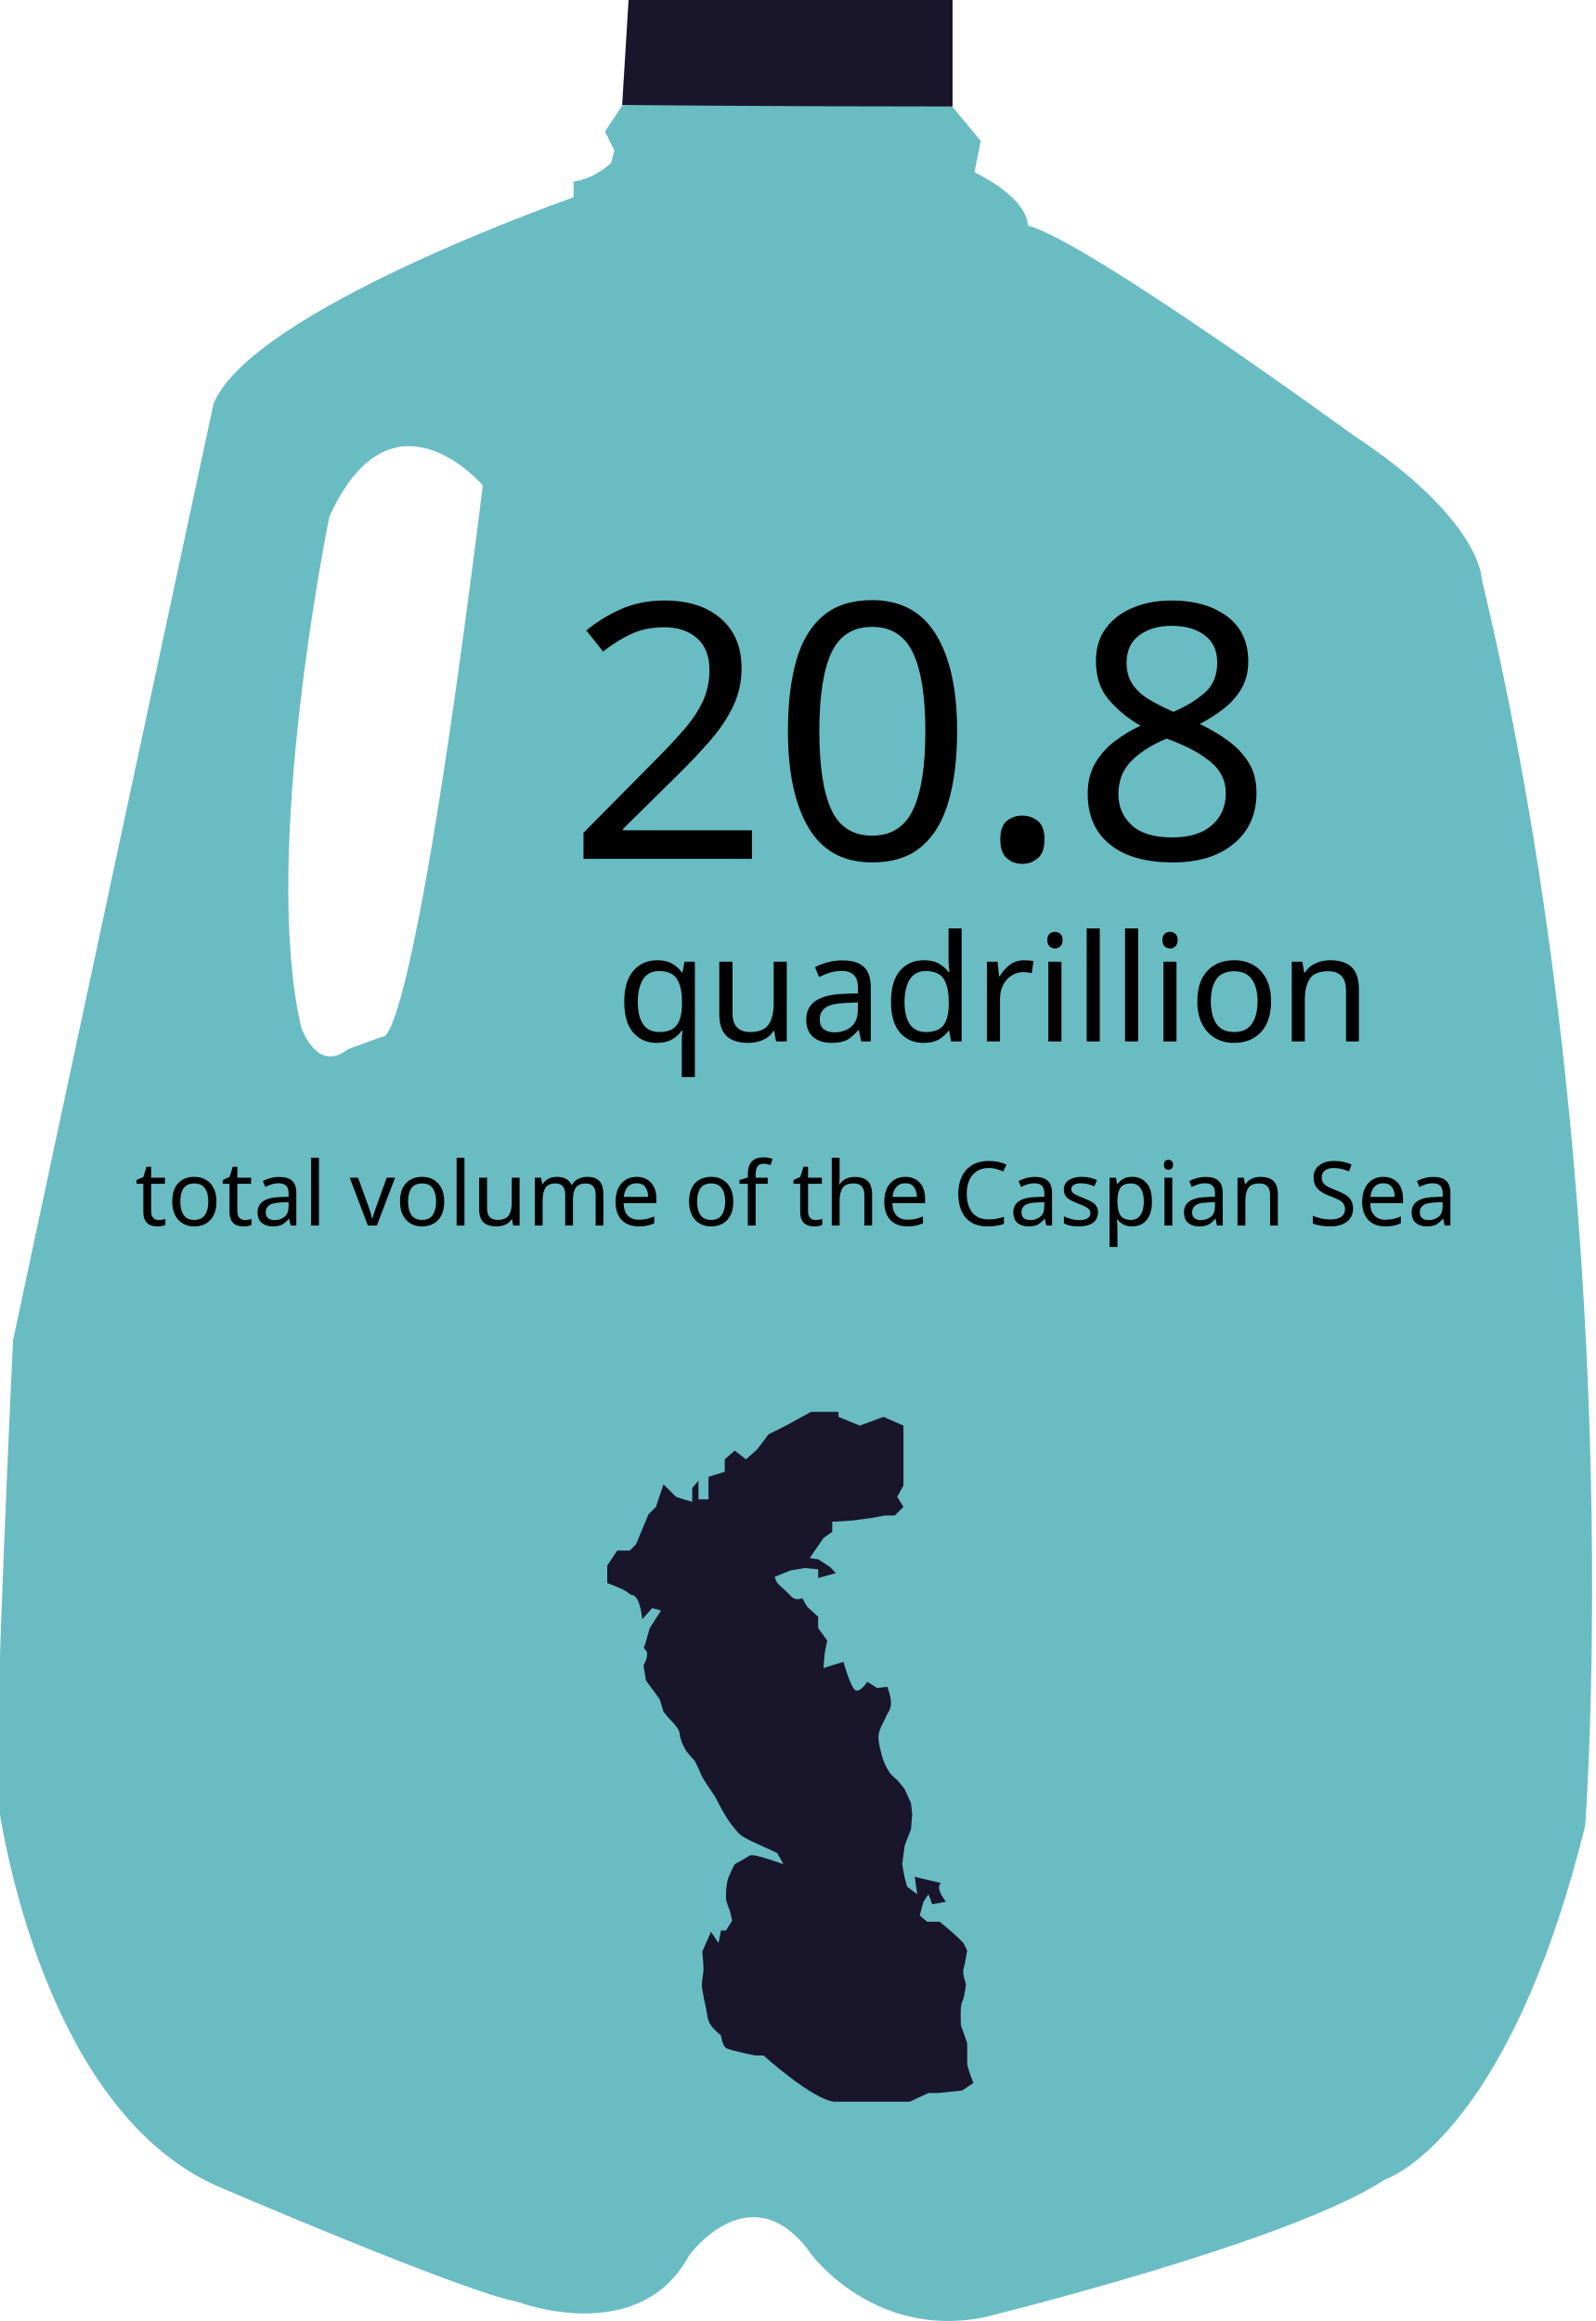
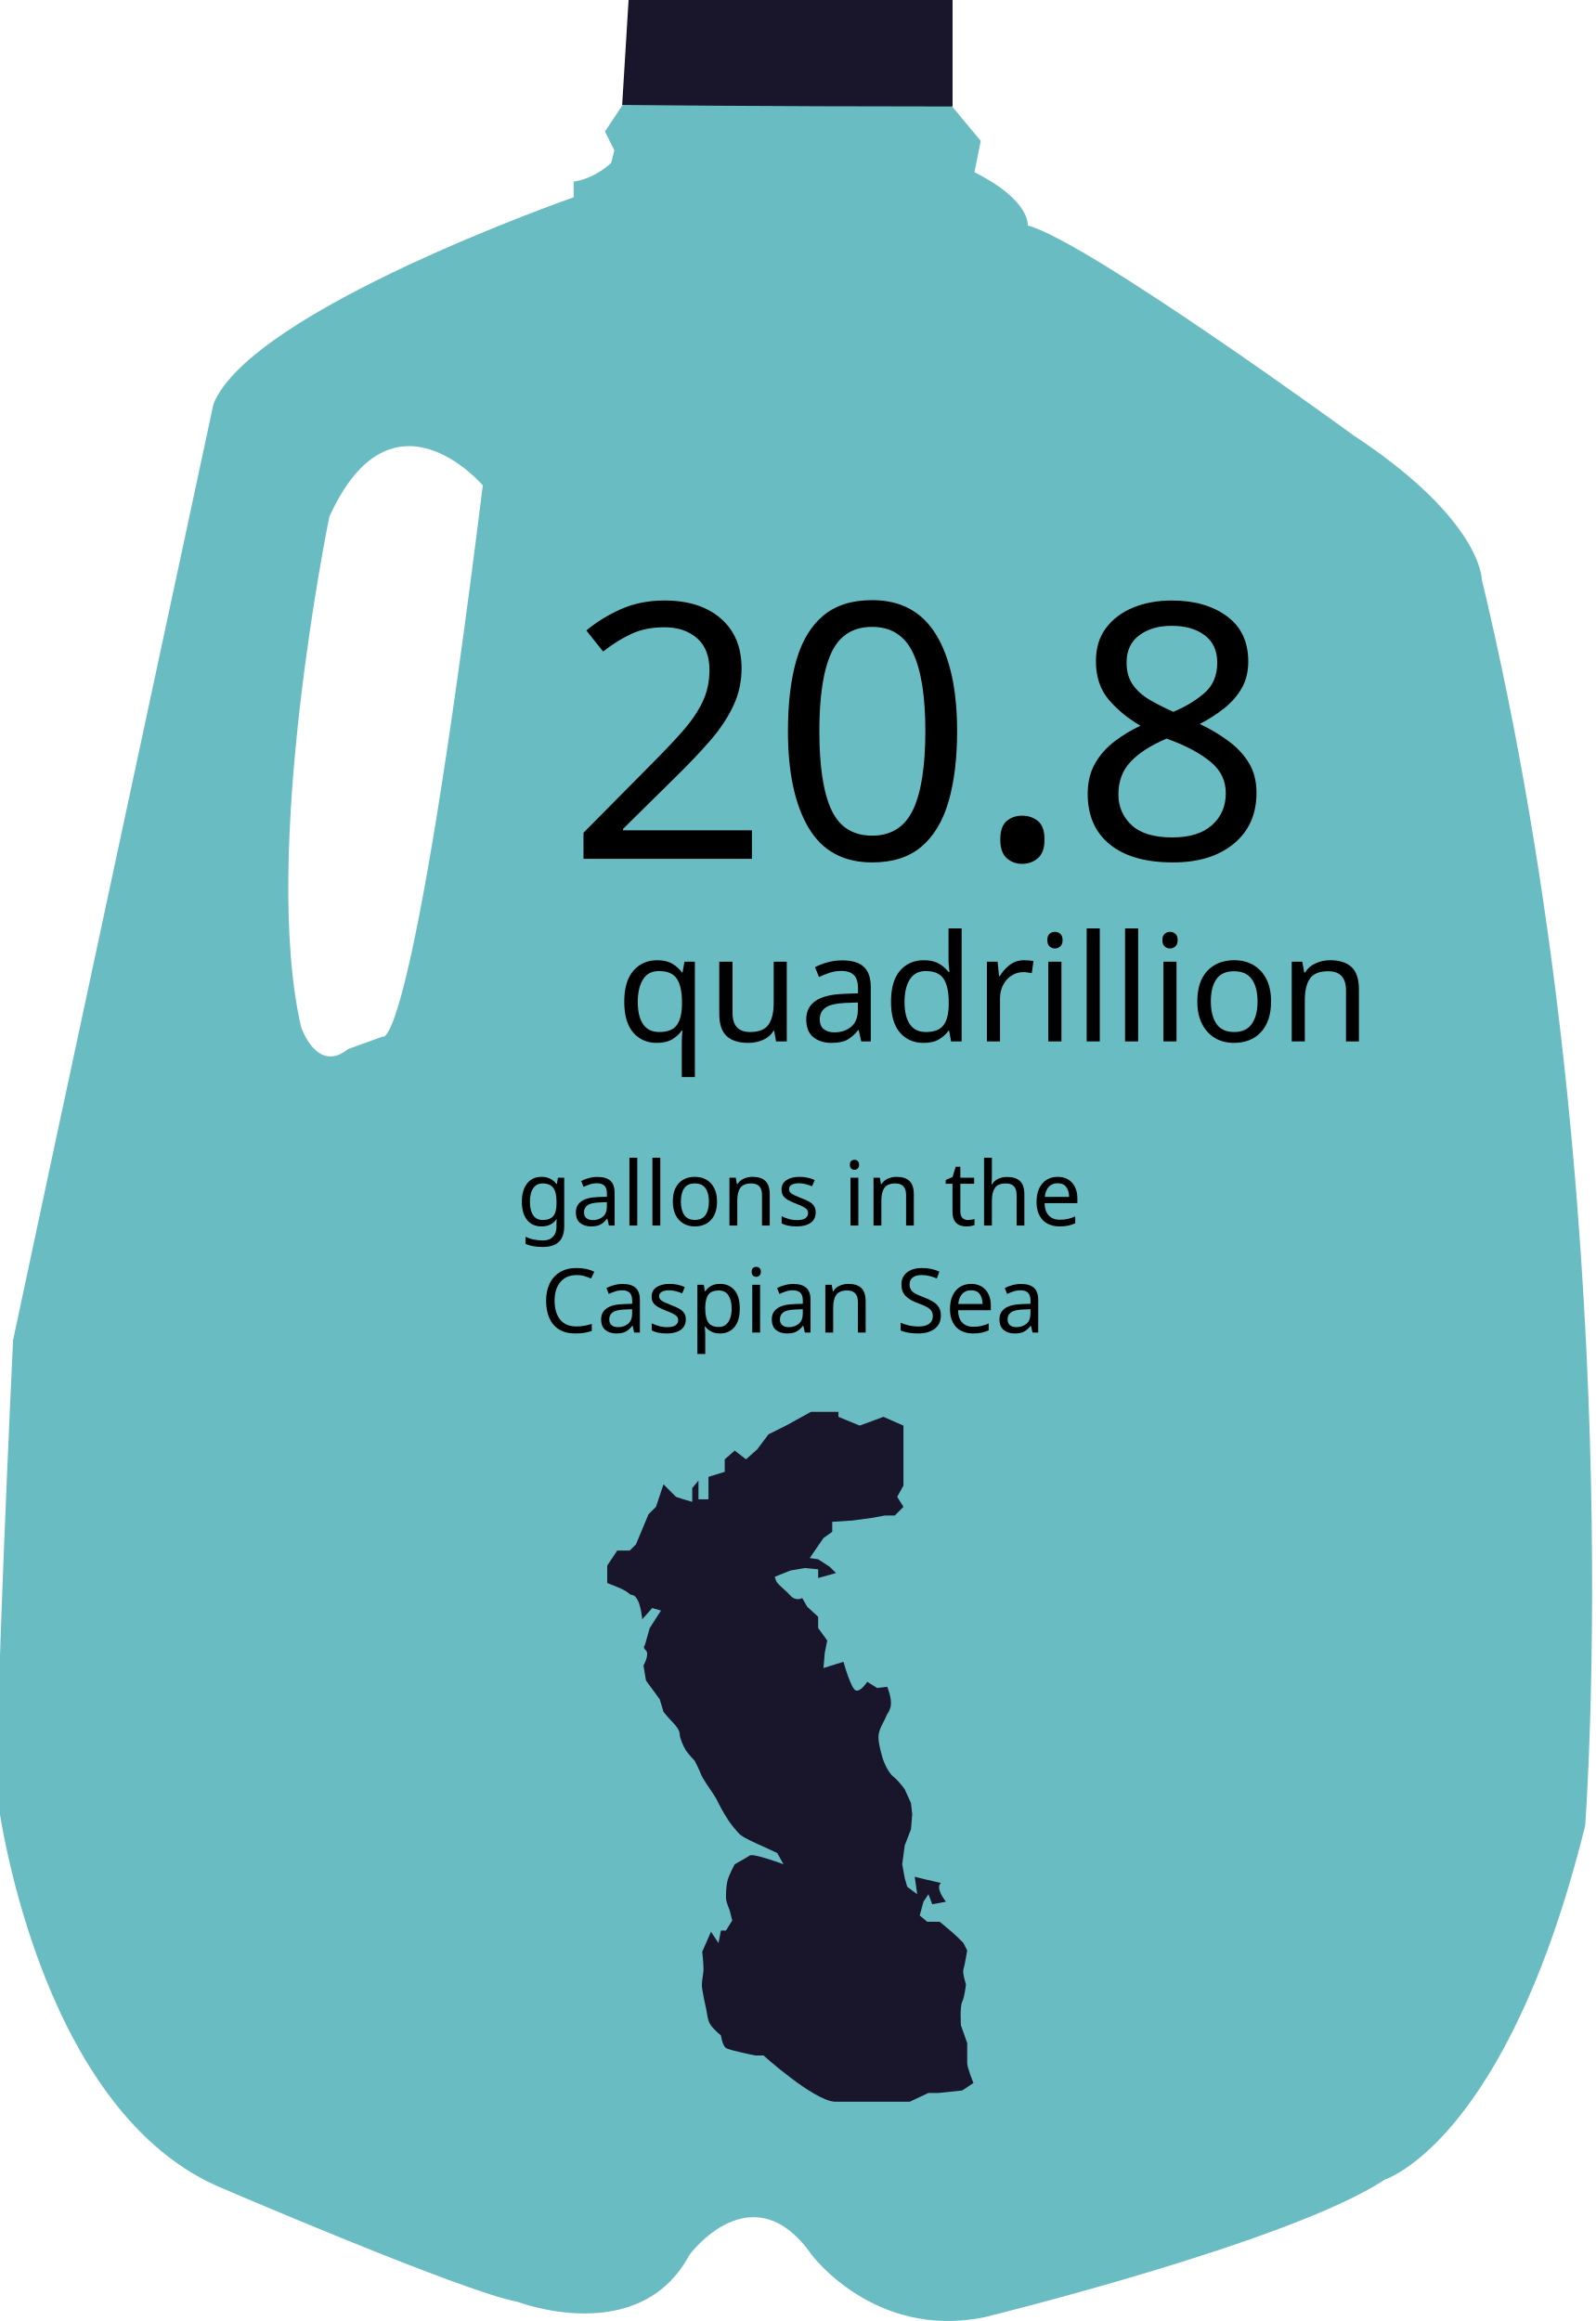
<svg xmlns="http://www.w3.org/2000/svg" version="1.1" id="Layer_1" x="0px" y="0px" width="536.378px" height="780.521px" viewBox="0 0 536.378 780.521" enable-background="new 0 0 536.378 780.521" xml:space="preserve">
  <g>
    <g>
      <path fill="#6ABCC3" d="M329.795,47.392l-2.106,10.53c18.959,9.479,17.903,17.903,17.903,17.903    c20.01,5.263,109.521,70.558,109.521,70.558c43.176,28.433,43.176,48.442,43.176,48.442    c50.553,211.678,34.752,419.134,34.752,419.134c-26.328,106.364-67.396,119.005-67.396,119.005    C434.049,754.024,330.852,779.3,330.852,779.3c-36.861,7.373-57.922-21.062-57.922-21.062c-20.01-28.435-41.069,0-41.069,0    c-16.853,31.595-57.922,15.798-57.922,15.798c-17.903-3.157-101.101-38.964-101.101-38.964    c-61.081-27.384-73.72-130.586-73.72-130.586c-1.052-20.011,5.267-153.751,5.267-153.751    C9.3,427.212,71.786,135.853,71.786,135.853c12.635-31.595,121.105-69.508,121.105-69.508v-5.267    c7.373-1.051,12.637-6.318,12.637-6.318l1.055-4.212l-3.161-6.318l8.424-12.636l2.175-18.333l100.026,15.161L329.795,47.392z     M162.352,163.23c0,0-30.543-35.806-51.604,10.534c0,0-23.17,112.683-9.479,171.655c0,0,5.267,15.797,15.798,7.373l11.584-4.212    C128.651,348.581,138.13,358.056,162.352,163.23z" />
    </g>
    <path fill="#19152B" d="M209.215,35.279c0,0,45.303,0.528,111.104,0.528V0H211.368L209.215,35.279z" />
  </g>
-   <rect x="32.689" y="390.261" fill="none" width="468" height="49" />
-   <text transform="matrix(1 0 0 1 45.4277 412.1309)" font-family="'Interstate-Regular'" font-size="30">total volume of the Caspian Sea</text>
+   <rect x="32.689" y="390.261" fill="none" width="468" height="63.5" />
+   <text transform="matrix(1 0 0 1 173.8252 412.1309)">
+     <tspan x="0" y="0" font-family="'Interstate-Regular'" font-size="30">gallons in the</tspan>
+     <tspan x="7.98" y="36" font-family="'Interstate-Regular'" font-size="30">Caspian Sea</tspan>
+   </text>
  <text transform="matrix(1 0 0 1 190.4443 288.8154)" font-family="'Interstate-Bold'" font-size="120">20.8 </text>
  <text transform="matrix(1 0 0 1 207.168 350.21)" font-family="'Interstate-Bold'" font-size="50">quadrillion</text>
  <path fill="#19162B" d="M303.804,506.724l-2.102-3.36l2.102-3.783v-6.304v-3.362v-5.464v-5.042l-6.725-2.943l-7.986,2.943  l-7.145-2.943v-1.681h-9.246l-8.406,4.624l-5.884,2.939l-3.782,5.044l-3.783,3.363l-3.782-2.942l-3.362,2.942v4.202l-5.464,1.681  v7.564h-3.362v-6.304l-2.102,2.521v4.623l-2.942-0.841l-2.521-0.84l-4.203-4.204l-2.521,7.564l-2.521,2.522l-2.102,5.042  l-2.102,5.045l-2.102,2.102h-4.203l-3.362,5.044v5.884c0,0,5.884,2.102,7.144,3.36c1.261,1.263,1.682,0,2.942,2.104  c1.261,2.102,1.682,6.724,1.682,6.724l3.362-3.782l2.942,0.842l-3.782,5.884l-1.681,5.884c0,0-0.84,0.421,0.421,1.682  c1.26,1.262-0.842,5.043-0.842,5.043l0.842,5.045l4.623,6.305l1.26,4.202c0,0,1.682,2.101,2.942,3.362  c1.261,1.261,2.522,2.94,2.522,4.201c0,1.263,1.26,4.202,2.101,5.464c0.84,1.262,2.943,3.469,2.943,3.469s1.68,3.257,2.101,4.518  c0.42,1.262,3.363,5.464,4.203,6.725c0.84,1.261,1.261,2.103,2.101,3.782c0.841,1.683,2.103,3.783,2.943,5.043  c0.84,1.264,2.521,3.362,3.783,4.624c1.26,1.261,7.144,3.782,7.144,3.782l2.853,1.315l2.612,1.206l2.101,3.782  c0,0-10.086-3.783-11.348-2.942c-1.261,0.842-5.043,2.942-5.043,2.942s-2.101,3.781-2.521,5.883c-0.42,2.103-0.42,4.204-0.42,5.466  c0,1.26,1.261,4.201,1.261,4.201l0.84,3.362l-2.102,3.362h-1.681l-0.84,4.203l-2.522-3.782l-2.941,6.723c0,0,0.42,3.784,0.42,5.886  s-0.839,4.203-0.42,6.726c0.42,2.521,0.841,4.621,1.261,6.304c0.42,1.682,0.42,4.202,1.68,5.885c1.261,1.681,3.363,3.36,3.363,3.36  s0.421,3.363,1.681,4.203c1.261,0.841,9.877,2.521,9.877,2.521h2.731c0,0,16.812,15.13,23.956,15.551h6.305h7.146h6.726h5.043  l6.305-2.942h3.361l7.984-0.84l3.783-2.521c0,0-2.102-5.043-2.102-6.725c0-1.681,0-6.726,0-6.726l-2.102-5.883  c0,0-0.422-6.306,0.419-7.985c0.842-1.682,1.262-5.884,1.262-5.884s-1.262-3.783-0.841-5.044c0.421-1.262,1.262-6.305,1.262-6.305  l-1.262-2.521c0,0-0.421-0.421-1.682-1.681c-1.26-1.264-3.781-3.363-3.781-3.363l-2.521-2.103h-4.203l-2.521-2.102l1.26-4.623  l1.683-2.521l1.261,3.36l4.623-0.841c0,0-3.782-4.623-1.681-6.304l-5.465-1.262l-3.361-0.841l0.84,5.885l-3.361-2.521l-0.84-2.943  l-0.842-4.622l0.842-6.305l2.1-5.463l0.422-5.044l-0.422-3.783l-2.1-4.622c0,0-2.104-2.942-3.783-4.203  c-1.682-1.262-3.361-5.044-3.781-6.725c-0.422-1.681-1.262-4.202-1.262-6.725c0-2.523,2.102-5.464,2.521-6.726  c0.42-1.261,1.681-2.101,1.681-4.623c0-2.521-1.261-5.463-1.261-5.463l-3.361,0.42l-3.361-2.101c0,0-2.103,3.36-3.783,2.939  c-1.682-0.421-4.203-9.666-4.203-9.666l-6.725,2.103l0.422-5.043l0.84-4.203l-3.047-4.203v-3.782l-3.678-3.361l-1.681-2.941  c0,0-2.103,1.261-3.994-0.841c-1.89-2.103-4.411-3.782-4.832-5.043c-0.421-1.263-0.421-1.263-0.421-1.263l5.253-2.102l4.834-0.839  l4.519,0.419v2.941l5.988-1.681l-2.102-2.102l-3.887-2.522l-2.838-0.421l4.623-6.724l2.942-2.103v-3.36l6.726-0.422l6.305-0.842  l4.623-0.839h3.361L303.804,506.724z" />
</svg>
